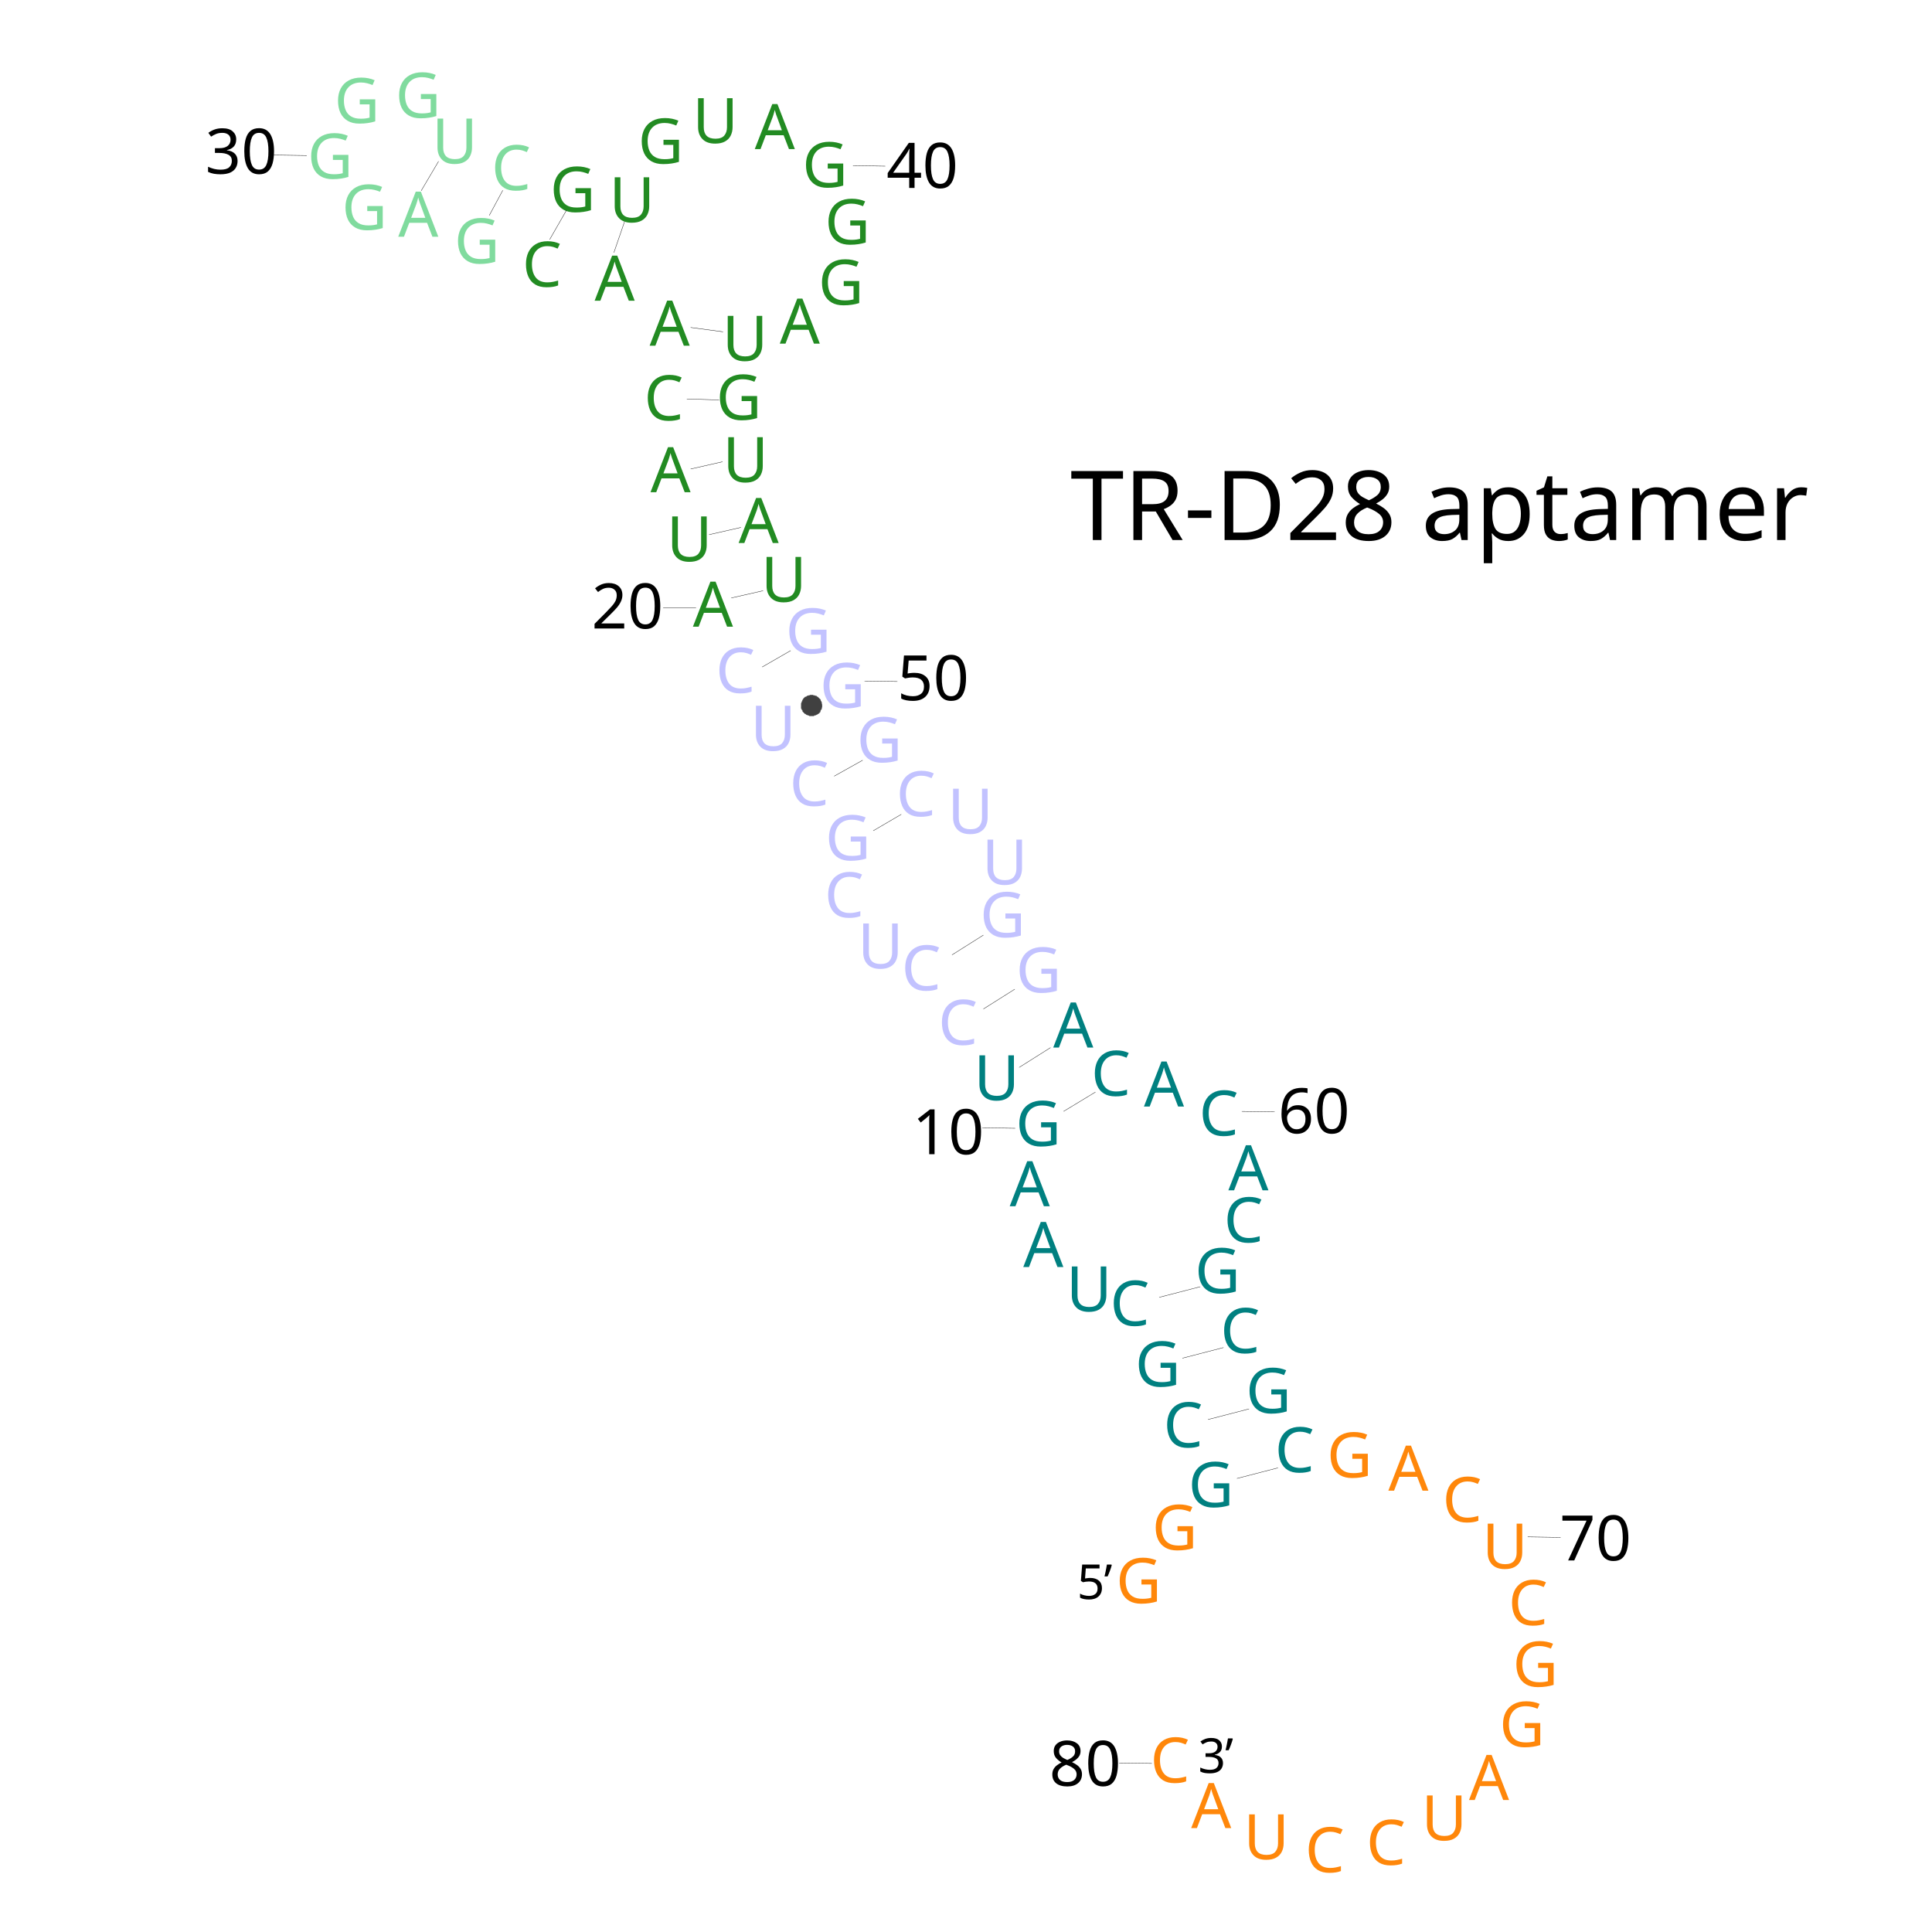
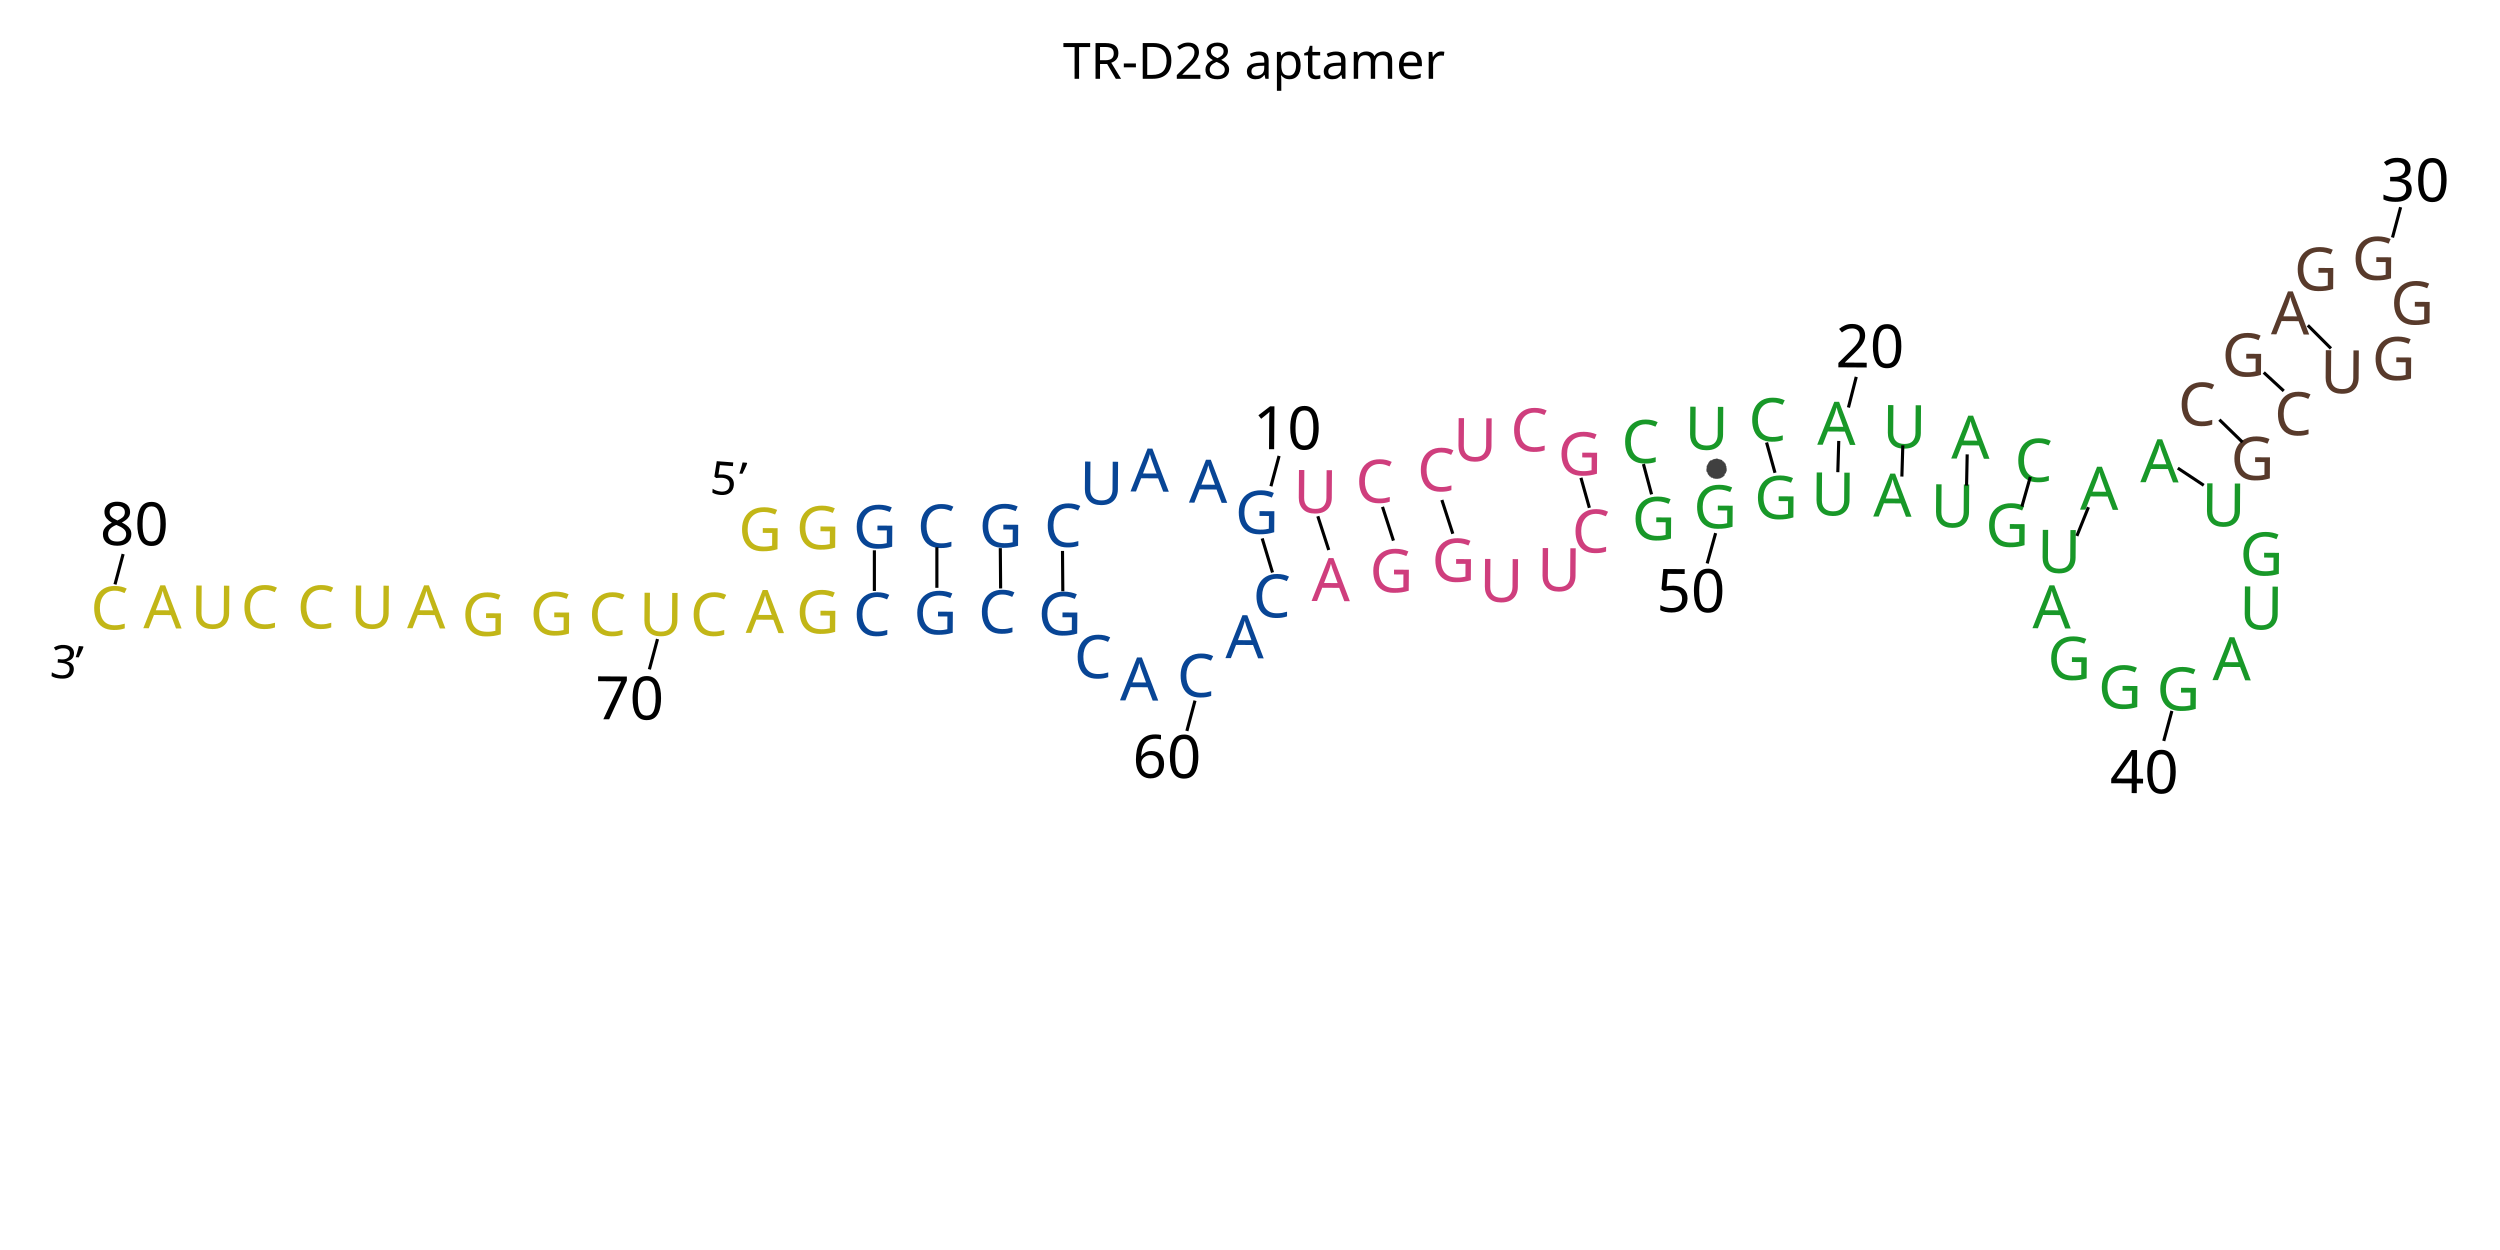
- <svg xmlns="http://www.w3.org/2000/svg" version="1.1" id="图层_1" x="0px" y="0px" viewBox="0 0 400 400" style="enable-background:new 0 0 400 400;" xml:space="preserve">
+ <svg xmlns="http://www.w3.org/2000/svg" version="1.1" id="图层_1" x="0px" y="0px" viewBox="0 0 800 400" style="enable-background:new 0 0 800 400;" xml:space="preserve">
  <style type="text/css">
- 	.st0{fill:#FF870A;}
+ 	.st0{fill:#C2B617;}
	.st1{font-family:'ArialMT';}
- 	.st2{font-size:13px;}
- 	.st3{fill:#008080;}
- 	.st4{fill:#C2C2FF;}
- 	.st5{fill:#228B22;}
- 	.st6{fill:#80DB9E;}
- 	.st7{fill:none;stroke:#000000;stroke-width:7.000000e-02;stroke-miterlimit:10;}
- 	.st8{font-size:20px;}
- 	.st9{font-size:10px;}
+ 	.st2{font-size:19.195px;}
+ 	.st3{fill:#084595;}
+ 	.st4{fill:#CF3E7D;}
+ 	.st5{fill:#189828;}
+ 	.st6{fill:#583A2B;}
+ 	.st7{fill:none;stroke:#000000;stroke-miterlimit:10;}
+ 	.st8{font-size:16px;}
+ 	.st9{font-size:14.767px;}
	.st10{opacity:0.75;}
	.st11{stroke:#000000;stroke-width:7.000000e-02;stroke-miterlimit:10;}
</style>
-   <text transform="matrix(1 0 0 1 231.03 331.91)" class="st0 st1 st2">G</text>
-   <text transform="matrix(1 0 0 1 238.49 320.88)" class="st0 st1 st2">G</text>
-   <text transform="matrix(1 0 0 1 246 312.01)" class="st3 st1 st2">G</text>
-   <text transform="matrix(1 0 0 1 240.85 299.65)" class="st3 st1 st2">C</text>
-   <text transform="matrix(1 0 0 1 234.99 287.05)" class="st3 st1 st2">G</text>
-   <text transform="matrix(1 0 0 1 229.8 274.46)" class="st3 st1 st2">C</text>
-   <text transform="matrix(1 0 0 1 220.74 271.49)" class="st3 st1 st2">U</text>
-   <text transform="matrix(1 0 0 1 211.86 262.32)" class="st3 st1 st2">A</text>
-   <text transform="matrix(1 0 0 1 209.05 249.74)" class="st3 st1 st2">A</text>
-   <text transform="matrix(1 0 0 1 210.25 237.26)" class="st3 st1 st2">G</text>
-   <text transform="matrix(1 0 0 1 201.61 227.78)" class="st3 st1 st2">U</text>
-   <text transform="matrix(1 0 0 1 194.22 216.31)" class="st4 st1 st2">C</text>
-   <text transform="matrix(1 0 0 1 186.62 205.04)" class="st4 st1 st2">C</text>
-   <text transform="matrix(1 0 0 1 177.55 200.48)" class="st4 st1 st2">U</text>
-   <text transform="matrix(1 0 0 1 170.67 189.92)" class="st4 st1 st2">C</text>
-   <text transform="matrix(1 0 0 1 170.84 178.1)" class="st4 st1 st2">G</text>
-   <text transform="matrix(1 0 0 1 163.43 166.83)" class="st4 st1 st2">C</text>
-   <text transform="matrix(1 0 0 1 155.34 155.4)" class="st4 st1 st2">U</text>
-   <text transform="matrix(1 0 0 1 148.15 143.44)" class="st4 st1 st2">C</text>
-   <text transform="matrix(1 0 0 1 143.46 129.75)" class="st5 st1 st2">A</text>
-   <text transform="matrix(1 0 0 1 138 116.2)" class="st5 st1 st2">U</text>
-   <text transform="matrix(1 0 0 1 134.68 101.91)" class="st5 st1 st2">A</text>
-   <text transform="matrix(1 0 0 1 133.32 87.02)" class="st5 st1 st2">C</text>
-   <text transform="matrix(1 0 0 1 134.5 71.57)" class="st5 st1 st2">A</text>
-   <text transform="matrix(1 0 0 1 123.11 62.26)" class="st5 st1 st2">A</text>
-   <text transform="matrix(1 0 0 1 108.1 59.35)" class="st5 st1 st2">C</text>
-   <text transform="matrix(1 0 0 1 94.03 54.53)" class="st6 st1 st2">G</text>
-   <text transform="matrix(1 0 0 1 82.45 49.01)" class="st6 st1 st2">A</text>
-   <text transform="matrix(1 0 0 1 70.74 47.56)" class="st6 st1 st2">G</text>
-   <text transform="matrix(1 0 0 1 63.63 36.97)" class="st6 st1 st2">G</text>
-   <text transform="matrix(1 0 0 1 69.19 25.47)" class="st6 st1 st2">G</text>
-   <text transform="matrix(1 0 0 1 81.84 24.37)" class="st6 st1 st2">G</text>
-   <text transform="matrix(1 0 0 1 89.41 33.84)" class="st6 st1 st2">U</text>
-   <text transform="matrix(1 0 0 1 101.72 39.37)" class="st6 st1 st2">C</text>
-   <text transform="matrix(1 0 0 1 113.85 43.86)" class="st5 st1 st2">G</text>
-   <text transform="matrix(1 0 0 1 126.1 45.99)" class="st5 st1 st2">U</text>
-   <text transform="matrix(1 0 0 1 132.07 33.85)" class="st5 st1 st2">G</text>
-   <text transform="matrix(1 0 0 1 143.36 29.61)" class="st5 st1 st2">U</text>
-   <text transform="matrix(1 0 0 1 156.27 30.87)" class="st5 st1 st2">A</text>
-   <text transform="matrix(1 0 0 1 166.08 38.76)" class="st5 st1 st2">G</text>
-   <text transform="matrix(1 0 0 1 170.74 50.55)" class="st5 st1 st2">G</text>
-   <text transform="matrix(1 0 0 1 169.39 63.09)" class="st5 st1 st2">G</text>
-   <text transform="matrix(1 0 0 1 161.44 71.15)" class="st5 st1 st2">A</text>
-   <text transform="matrix(1 0 0 1 149.5 74.68)" class="st5 st1 st2">U</text>
-   <text transform="matrix(1 0 0 1 148.25 86.9)" class="st5 st1 st2">G</text>
-   <text transform="matrix(1 0 0 1 149.61 99.8)" class="st5 st1 st2">U</text>
-   <text transform="matrix(1 0 0 1 152.92 112.43)" class="st5 st1 st2">A</text>
-   <text transform="matrix(1 0 0 1 157.54 124.59)" class="st5 st1 st2">U</text>
-   <text transform="matrix(1 0 0 1 162.62 135.27)" class="st4 st1 st2">G</text>
-   <text transform="matrix(1 0 0 1 169.71 146.57)" class="st4 st1 st2">G</text>
-   <text transform="matrix(1 0 0 1 177.35 157.8)" class="st4 st1 st2">G</text>
-   <text transform="matrix(1 0 0 1 185.52 168.99)" class="st4 st1 st2">C</text>
-   <text transform="matrix(1 0 0 1 196.16 172.58)" class="st4 st1 st2">U</text>
-   <text transform="matrix(1 0 0 1 203.28 183.12)" class="st4 st1 st2">U</text>
-   <text transform="matrix(1 0 0 1 202.86 194.03)" class="st4 st1 st2">G</text>
-   <text transform="matrix(1 0 0 1 210.31 205.47)" class="st4 st1 st2">G</text>
-   <text transform="matrix(1 0 0 1 218.06 216.88)" class="st3 st1 st2">A</text>
-   <text transform="matrix(1 0 0 1 225.88 226.87)" class="st3 st1 st2">C</text>
-   <text transform="matrix(1 0 0 1 236.84 229.1)" class="st3 st1 st2">A</text>
-   <text transform="matrix(1 0 0 1 248.22 235.11)" class="st3 st1 st2">C</text>
-   <text transform="matrix(1 0 0 1 254.32 246.44)" class="st3 st1 st2">A</text>
-   <text transform="matrix(1 0 0 1 253.35 257.21)" class="st3 st1 st2">C</text>
-   <text transform="matrix(1 0 0 1 247.36 267.73)" class="st3 st1 st2">G</text>
-   <text transform="matrix(1 0 0 1 252.65 280.13)" class="st3 st1 st2">C</text>
-   <text transform="matrix(1 0 0 1 257.91 292.56)" class="st3 st1 st2">G</text>
-   <text transform="matrix(1 0 0 1 263.92 304.81)" class="st3 st1 st2">C</text>
-   <text transform="matrix(1 0 0 1 274.69 305.89)" class="st0 st1 st2">G</text>
-   <text transform="matrix(1 0 0 1 287.44 308.63)" class="st0 st1 st2">A</text>
-   <text transform="matrix(1 0 0 1 298.62 315.11)" class="st0 st1 st2">C</text>
-   <text transform="matrix(1 0 0 1 306.85 324.74)" class="st0 st1 st2">U</text>
-   <text transform="matrix(1 0 0 1 312.26 336.46)" class="st0 st1 st2">C</text>
-   <text transform="matrix(1 0 0 1 313.16 349.18)" class="st0 st1 st2">G</text>
-   <text transform="matrix(1 0 0 1 310.39 361.64)" class="st0 st1 st2">G</text>
-   <text transform="matrix(1 0 0 1 304.14 372.67)" class="st0 st1 st2">A</text>
-   <text transform="matrix(1 0 0 1 294.27 381.01)" class="st0 st1 st2">U</text>
-   <text transform="matrix(1 0 0 1 282.84 386.09)" class="st0 st1 st2">C</text>
-   <text transform="matrix(1 0 0 1 270.17 387.63)" class="st0 st1 st2">C</text>
-   <text transform="matrix(1 0 0 1 257.45 384.93)" class="st0 st1 st2">U</text>
-   <text transform="matrix(1 0 0 1 246.62 378.49)" class="st0 st1 st2">A</text>
-   <text transform="matrix(1 0 0 1 238.13 369.06)" class="st0 st1 st2">C</text>
-   <text transform="matrix(1 0 0 1 188.88 238.97)" class="st1 st2">10</text>
-   <text transform="matrix(1 0 0 1 122.47 130.12)" class="st1 st2">20</text>
-   <text transform="matrix(1 0 0 1 42.5 35.96)" class="st1 st2">30</text>
-   <text transform="matrix(1 0 0 1 183.52 38.91)" class="st1 st2">40</text>
-   <text transform="matrix(1 0 0 1 185.77 144.99)" class="st1 st2">50</text>
-   <text transform="matrix(1 0 0 1 264.6 234.63)" class="st1 st2">60</text>
-   <text transform="matrix(1 0 0 1 322.9 323.07)" class="st1 st2">70</text>
-   <text transform="matrix(1 0 0 1 217.23 369.74)" class="st1 st2">80</text>
+   <text transform="matrix(1 6.921013e-03 -6.921013e-03 1 236.2337 176.1702)" class="st0 st1 st2">G</text>
+   <text transform="matrix(1 6.921013e-03 -6.921013e-03 1 254.6908 175.6548)" class="st0 st1 st2">G</text>
+   <text transform="matrix(1 6.921013e-03 -6.921013e-03 1 272.9272 175.362)" class="st3 st1 st2">G</text>
+   <text transform="matrix(1 6.921013e-03 -6.921013e-03 1 293.4433 175.1444)" class="st3 st1 st2">C</text>
+   <text transform="matrix(1 6.921013e-03 -6.921013e-03 1 313.2091 175.0766)" class="st3 st1 st2">G</text>
+   <text transform="matrix(1 6.921013e-03 -6.921013e-03 1 334.059 174.94)" class="st3 st1 st2">C</text>
+   <text transform="matrix(1 6.921013e-03 -6.921013e-03 1 345.3942 161.402)" class="st3 st1 st2">U</text>
+   <text transform="matrix(1 6.921013e-03 -6.921013e-03 1 361.7635 157.2671)" class="st3 st1 st2">A</text>
+   <text transform="matrix(1 6.921013e-03 -6.921013e-03 1 380.459 160.8358)" class="st3 st1 st2">A</text>
+   <text transform="matrix(1 6.921013e-03 -6.921013e-03 1 395.1849 170.7426)" class="st3 st1 st2">G</text>
+   <text transform="matrix(1 6.921013e-03 -6.921013e-03 1 413.8419 164.1077)" class="st4 st1 st2">U</text>
+   <text transform="matrix(1 6.921013e-03 -6.921013e-03 1 433.7171 160.8174)" class="st4 st1 st2">C</text>
+   <text transform="matrix(1 6.921013e-03 -6.921013e-03 1 453.4457 157.1271)" class="st4 st1 st2">C</text>
+   <text transform="matrix(1 6.921013e-03 -6.921013e-03 1 464.9435 147.5089)" class="st4 st1 st2">U</text>
+   <text transform="matrix(1 6.921013e-03 -6.921013e-03 1 483.2873 144.3771)" class="st4 st1 st2">C</text>
+   <text transform="matrix(1 6.921013e-03 -6.921013e-03 1 498.4589 152.0243)" class="st4 st1 st2">G</text>
+   <text transform="matrix(1 6.921013e-03 -6.921013e-03 1 518.8199 148.1052)" class="st5 st1 st2">C</text>
+   <text transform="matrix(1 6.921013e-03 -6.921013e-03 1 539.0549 143.8426)" class="st5 st1 st2">U</text>
+   <text transform="matrix(1 6.921013e-03 -6.921013e-03 1 559.4776 141.1125)" class="st5 st1 st2">C</text>
+   <text transform="matrix(1 6.921013e-03 -6.921013e-03 1 581.5124 142.3037)" class="st5 st1 st2">A</text>
+   <text transform="matrix(1 6.921013e-03 -6.921013e-03 1 602.342 143.3297)" class="st5 st1 st2">U</text>
+   <text transform="matrix(1 6.921013e-03 -6.921013e-03 1 624.384 146.7311)" class="st5 st1 st2">A</text>
+   <text transform="matrix(1 6.921013e-03 -6.921013e-03 1 644.6274 154.0962)" class="st5 st1 st2">C</text>
+   <text transform="matrix(1 6.921013e-03 -6.921013e-03 1 665.6065 163.0809)" class="st5 st1 st2">A</text>
+   <text transform="matrix(1 6.921013e-03 -6.921013e-03 1 684.9 154.2982)" class="st5 st1 st2">A</text>
+   <text transform="matrix(1 6.921013e-03 -6.921013e-03 1 696.9103 136.1441)" class="st6 st1 st2">C</text>
+   <text transform="matrix(1 6.921013e-03 -6.921013e-03 1 710.9429 120.3889)" class="st6 st1 st2">G</text>
+   <text transform="matrix(1 6.921013e-03 -6.921013e-03 1 726.6932 106.9693)" class="st6 st1 st2">A</text>
+   <text transform="matrix(1 6.921013e-03 -6.921013e-03 1 734.0427 92.9158)" class="st6 st1 st2">G</text>
+   <text transform="matrix(1 6.921013e-03 -6.921013e-03 1 752.561 89.4904)" class="st6 st1 st2">G</text>
+   <text transform="matrix(1 6.921013e-03 -6.921013e-03 1 764.8867 103.7663)" class="st6 st1 st2">G</text>
+   <text transform="matrix(1 6.921013e-03 -6.921013e-03 1 758.9608 121.5528)" class="st6 st1 st2">G</text>
+   <text transform="matrix(1 6.921013e-03 -6.921013e-03 1 742.436 125.7739)" class="st6 st1 st2">U</text>
+   <text transform="matrix(1 6.921013e-03 -6.921013e-03 1 727.7247 139.2126)" class="st6 st1 st2">C</text>
+   <text transform="matrix(1 6.921013e-03 -6.921013e-03 1 713.78 153.5022)" class="st6 st1 st2">G</text>
+   <text transform="matrix(1 6.921013e-03 -6.921013e-03 1 704.4604 168.3675)" class="st5 st1 st2">U</text>
+   <text transform="matrix(1 6.921013e-03 -6.921013e-03 1 716.6635 184.0627)" class="st5 st1 st2">G</text>
+   <text transform="matrix(1 6.921013e-03 -6.921013e-03 1 716.537 201.3606)" class="st5 st1 st2">U</text>
+   <text transform="matrix(1 6.921013e-03 -6.921013e-03 1 707.9952 217.6374)" class="st5 st1 st2">A</text>
+   <text transform="matrix(1 6.921013e-03 -6.921013e-03 1 690.0699 227.2703)" class="st5 st1 st2">G</text>
+   <text transform="matrix(1 6.921013e-03 -6.921013e-03 1 671.3594 226.6736)" class="st5 st1 st2">G</text>
+   <text transform="matrix(1 6.921013e-03 -6.921013e-03 1 655.1583 217.491)" class="st5 st1 st2">G</text>
+   <text transform="matrix(1 6.921013e-03 -6.921013e-03 1 650.3804 201.0263)" class="st5 st1 st2">A</text>
+   <text transform="matrix(1 6.921013e-03 -6.921013e-03 1 651.8625 183.2562)" class="st5 st1 st2">U</text>
+   <text transform="matrix(1 6.921013e-03 -6.921013e-03 1 635.2889 174.883)" class="st5 st1 st2">G</text>
+   <text transform="matrix(1 6.921013e-03 -6.921013e-03 1 617.7585 168.6785)" class="st5 st1 st2">U</text>
+   <text transform="matrix(1 6.921013e-03 -6.921013e-03 1 599.4366 165.2795)" class="st5 st1 st2">A</text>
+   <text transform="matrix(1 6.921013e-03 -6.921013e-03 1 579.5137 164.8889)" class="st5 st1 st2">U</text>
+   <text transform="matrix(1 6.921013e-03 -6.921013e-03 1 561.3159 165.9972)" class="st5 st1 st2">G</text>
+   <text transform="matrix(1 6.921013e-03 -6.921013e-03 1 541.8474 168.9794)" class="st5 st1 st2">G</text>
+   <text transform="matrix(1 6.921013e-03 -6.921013e-03 1 522.149 172.748)" class="st5 st1 st2">G</text>
+   <text transform="matrix(1 6.921013e-03 -6.921013e-03 1 502.9428 176.7732)" class="st4 st1 st2">C</text>
+   <text transform="matrix(1 6.921013e-03 -6.921013e-03 1 491.8392 189.0866)" class="st4 st1 st2">U</text>
+   <text transform="matrix(1 6.921013e-03 -6.921013e-03 1 473.3852 192.5548)" class="st4 st1 st2">U</text>
+   <text transform="matrix(1 6.921013e-03 -6.921013e-03 1 458.0961 186.0747)" class="st4 st1 st2">G</text>
+   <text transform="matrix(1 6.921013e-03 -6.921013e-03 1 438.2271 189.4634)" class="st4 st1 st2">G</text>
+   <text transform="matrix(1 6.921013e-03 -6.921013e-03 1 419.7057 192.3101)" class="st4 st1 st2">A</text>
+   <text transform="matrix(1 6.921013e-03 -6.921013e-03 1 400.8461 197.5291)" class="st3 st1 st2">C</text>
+   <text transform="matrix(1 6.921013e-03 -6.921013e-03 1 392.1319 210.5958)" class="st3 st1 st2">A</text>
+   <text transform="matrix(1 6.921013e-03 -6.921013e-03 1 376.5801 222.9719)" class="st3 st1 st2">C</text>
+   <text transform="matrix(1 6.921013e-03 -6.921013e-03 1 358.3889 224.1148)" class="st3 st1 st2">A</text>
+   <text transform="matrix(1 6.921013e-03 -6.921013e-03 1 343.6283 216.9643)" class="st3 st1 st2">C</text>
+   <text transform="matrix(1 6.921013e-03 -6.921013e-03 1 332.1359 203.1668)" class="st3 st1 st2">G</text>
+   <text transform="matrix(1 6.921013e-03 -6.921013e-03 1 312.9788 202.5777)" class="st3 st1 st2">C</text>
+   <text transform="matrix(1 6.921013e-03 -6.921013e-03 1 292.3015 202.9044)" class="st3 st1 st2">G</text>
+   <text transform="matrix(1 6.921013e-03 -6.921013e-03 1 272.9275 203.3794)" class="st3 st1 st2">C</text>
+   <text transform="matrix(1 6.921013e-03 -6.921013e-03 1 254.6896 202.614)" class="st0 st1 st2">G</text>
+   <text transform="matrix(1 6.921013e-03 -6.921013e-03 1 238.6238 202.5171)" class="st0 st1 st2">A</text>
+   <text transform="matrix(1 6.921013e-03 -6.921013e-03 1 220.7494 203.3805)" class="st0 st1 st2">C</text>
+   <text transform="matrix(1 6.921013e-03 -6.921013e-03 1 204.4348 203.3808)" class="st0 st1 st2">U</text>
+   <text transform="matrix(1 6.921013e-03 -6.921013e-03 1 188.2113 203.3793)" class="st0 st1 st2">C</text>
+   <text transform="matrix(1 6.921013e-03 -6.921013e-03 1 169.503 203.1673)" class="st0 st1 st2">G</text>
+   <text transform="matrix(1 6.921013e-03 -6.921013e-03 1 147.6803 203.4175)" class="st0 st1 st2">G</text>
+   <text transform="matrix(1 6.921013e-03 -6.921013e-03 1 130.2619 201.0266)" class="st0 st1 st2">A</text>
+   <text transform="matrix(1 6.921013e-03 -6.921013e-03 1 112.0457 201.0635)" class="st0 st1 st2">U</text>
+   <text transform="matrix(1 6.921013e-03 -6.921013e-03 1 94.9906 201.0632)" class="st0 st1 st2">C</text>
+   <text transform="matrix(1 6.921013e-03 -6.921013e-03 1 76.9884 201.0636)" class="st0 st1 st2">C</text>
+   <text transform="matrix(1 6.921013e-03 -6.921013e-03 1 60.9902 201.0627)" class="st0 st1 st2">U</text>
+   <text transform="matrix(1 6.921013e-03 -6.921013e-03 1 45.8553 201.0274)" class="st0 st1 st2">A</text>
+   <text transform="matrix(1 6.921013e-03 -6.921013e-03 1 28.915 201.3601)" class="st0 st1 st2">C</text>
+   <text transform="matrix(1 6.921013e-03 -6.921013e-03 1 400.9111 143.7063)" class="st1 st2">10</text>
+   <text transform="matrix(1 6.921013e-03 -6.921013e-03 1 587.351 117.5324)" class="st1 st2">20</text>
+   <text transform="matrix(1 6.921013e-03 -6.921013e-03 1 761.8361 64.3729)" class="st1 st2">30</text>
+   <text transform="matrix(1 6.921013e-03 -6.921013e-03 1 675.157 253.7405)" class="st1 st2">40</text>
+   <text transform="matrix(1 6.921013e-03 -6.921013e-03 1 530.0869 195.7874)" class="st1 st2">50</text>
+   <text transform="matrix(1 6.921013e-03 -6.921013e-03 1 362.398 248.8587)" class="st1 st2">60</text>
+   <text transform="matrix(1 6.921013e-03 -6.921013e-03 1 190.4586 230.144)" class="st1 st2">70</text>
+   <text transform="matrix(1 6.921013e-03 -6.921013e-03 1 31.9756 174.4114)" class="st1 st2">80</text>
  <g id="ID000017-4">
-     <line class="st7" x1="87.2" y1="39.5" x2="90.8" y2="33.4" />
+     <line class="st7" x1="745.9" y1="111.5" x2="738.5" y2="104.1" />
  </g>
  <g id="ID000017-4-2">
-     <line class="st7" x1="101.3" y1="44.6" x2="104.1" y2="39.4" />
+     <line class="st7" x1="730.8" y1="125.1" x2="724.4" y2="119.2" />
  </g>
  <g id="ID000017-4-3">
-     <line class="st7" x1="113.8" y1="49.6" x2="117.3" y2="43.5" />
+     <line class="st7" x1="717.6" y1="141.5" x2="710.2" y2="134.3" />
  </g>
  <g id="ID000017-4-4">
-     <line class="st7" x1="127.1" y1="52.3" x2="129.3" y2="45.9" />
+     <line class="st7" x1="705.2" y1="155.3" x2="696.9" y2="149.8" />
  </g>
  <g id="ID000017-4-5">
-     <line class="st7" x1="143" y1="67.8" x2="149.7" y2="68.7" />
+     <line class="st7" x1="664.6" y1="171.5" x2="668.3" y2="162.3" />
  </g>
  <g id="ID000017-4-6">
-     <line class="st7" x1="142.2" y1="82.6" x2="148.9" y2="82.8" />
+     <line class="st7" x1="647" y1="162.1" x2="649.7" y2="152.6" />
  </g>
  <g id="ID000017-4-7">
-     <line class="st7" x1="143" y1="97.1" x2="149.6" y2="95.6" />
+     <line class="st7" x1="629.3" y1="155.4" x2="629.5" y2="145.4" />
  </g>
  <g id="ID000017-4-8">
-     <line class="st7" x1="56.7" y1="32.1" x2="63.5" y2="32.2" />
+     <line class="st7" x1="765.6" y1="76" x2="768.2" y2="66.3" />
  </g>
  <g id="ID000017-4-9">
-     <line class="st7" x1="176.6" y1="34.3" x2="183.3" y2="34.4" />
+     <line class="st7" x1="692.4" y1="237.1" x2="695" y2="227.5" />
  </g>
  <g id="ID000017-4-10">
-     <line class="st7" x1="137.3" y1="125.8" x2="144.1" y2="125.8" />
+     <line class="st7" x1="591.5" y1="130.4" x2="594" y2="120.6" />
  </g>
  <g id="ID000017-4-11">
-     <line class="st7" x1="203.4" y1="233.5" x2="210.2" y2="233.6" />
+     <line class="st7" x1="406.7" y1="155.6" x2="409.3" y2="145.9" />
  </g>
  <g id="ID000017-4-12">
-     <line class="st7" x1="179" y1="141" x2="185.8" y2="141.1" />
+     <line class="st7" x1="546.3" y1="180.3" x2="549" y2="170.6" />
  </g>
  <g id="ID000017-4-13">
-     <line class="st7" x1="257.1" y1="230.1" x2="263.9" y2="230.2" />
+     <line class="st7" x1="379.8" y1="233.9" x2="382.4" y2="224.2" />
  </g>
  <g id="ID000017-4-14">
-     <line class="st7" x1="316.3" y1="318.2" x2="323.1" y2="318.3" />
+     <line class="st7" x1="207.8" y1="214.2" x2="210.4" y2="204.5" />
  </g>
  <g id="ID000017-4-15">
-     <line class="st7" x1="231.7" y1="365" x2="238.5" y2="365.1" />
+     <line class="st7" x1="36.8" y1="187" x2="39.4" y2="177.3" />
  </g>
  <g id="ID000017-4-16">
-     <line class="st7" x1="146.8" y1="110.7" x2="153.4" y2="109.2" />
+     <line class="st7" x1="608.6" y1="152.5" x2="608.9" y2="142.5" />
  </g>
  <g id="ID000017-4-17">
-     <line class="st7" x1="151.4" y1="123.8" x2="158" y2="122.3" />
+     <line class="st7" x1="588.1" y1="151.1" x2="588.4" y2="141.1" />
  </g>
  <g id="ID000017-4-18">
-     <line class="st7" x1="157.8" y1="138.1" x2="163.7" y2="134.7" />
+     <line class="st7" x1="568" y1="151.3" x2="565.3" y2="141.6" />
  </g>
  <g id="ID000017-4-20">
-     <line class="st7" x1="172.7" y1="160.7" x2="178.6" y2="157.4" />
+     <line class="st7" x1="528.5" y1="158.2" x2="525.9" y2="148.5" />
  </g>
  <g id="ID000017-4-21">
-     <line class="st7" x1="180.8" y1="172" x2="186.6" y2="168.6" />
+     <line class="st7" x1="508.6" y1="162.5" x2="505.9" y2="152.9" />
  </g>
  <g id="ID000017-4-22">
-     <line class="st7" x1="197.1" y1="197.7" x2="203.6" y2="193.6" />
+     <line class="st7" x1="464.9" y1="170.8" x2="461.4" y2="160" />
  </g>
  <g id="ID000017-4-23">
-     <line class="st7" x1="203.6" y1="208.9" x2="210.1" y2="204.8" />
+     <line class="st7" x1="445.9" y1="173" x2="442.4" y2="162.2" />
  </g>
  <g id="ID000017-4-24">
-     <line class="st7" x1="211" y1="221" x2="217.5" y2="216.9" />
+     <line class="st7" x1="425.2" y1="176" x2="421.7" y2="165.2" />
  </g>
  <g id="ID000017-4-25">
-     <line class="st7" x1="220.2" y1="230.1" x2="226.8" y2="226.1" />
+     <line class="st7" x1="407.2" y1="183.2" x2="403.9" y2="172.3" />
  </g>
  <g id="ID000017-4-26">
-     <line class="st7" x1="240" y1="268.6" x2="248.5" y2="266.4" />
+     <line class="st7" x1="340.1" y1="189.2" x2="340" y2="176.3" />
  </g>
  <g id="ID000017-4-27">
-     <line class="st7" x1="244.8" y1="281.2" x2="253.3" y2="279" />
+     <line class="st7" x1="320.2" y1="188.3" x2="320.1" y2="175.4" />
  </g>
  <g id="ID000017-4-28">
-     <line class="st7" x1="250.1" y1="293.9" x2="258.6" y2="291.7" />
+     <line class="st7" x1="299.8" y1="188.1" x2="299.8" y2="175.1" />
  </g>
  <g id="ID000017-4-29">
-     <line class="st7" x1="256.1" y1="306.1" x2="264.6" y2="303.9" />
+     <line class="st7" x1="279.8" y1="189.1" x2="279.8" y2="176.1" />
  </g>
-   <text transform="matrix(1 0 0 1 221.6 111.81)" class="st1 st8">TR-D28 aptamer</text>
-   <text transform="matrix(1 0 0 1 222.99 331.07)" class="st1 st9">5</text>
-   <text transform="matrix(1 0 0 1 228.55 331.07)" class="st1 st9">’</text>
-   <text transform="matrix(1 0 0 1 248.05 367.06)" class="st1 st9">3</text>
-   <text transform="matrix(1 0 0 1 253.61 367.06)" class="st1 st9">’</text>
+   <text transform="matrix(1 0 0 1 340.1297 25.2072)" class="st1 st8">TR-D28 aptamer</text>
+   <text transform="matrix(0.9971 7.664924e-02 -7.664924e-02 0.9971 226.9841 157.9706)" class="st1 st9">5</text>
+   <text transform="matrix(0.9971 7.664924e-02 -7.664924e-02 0.9971 235.8982 158.4272)" class="st1 st9">’</text>
+   <text transform="matrix(0.9971 7.664924e-02 -7.664924e-02 0.9971 15.7957 216.7275)" class="st1 st9">3</text>
+   <text transform="matrix(0.9971 7.664924e-02 -7.664924e-02 0.9971 23.5158 217.1839)" class="st1 st9">’</text>
  <g id="ID000021-2" class="st10">
-     <polygon class="st11" points="168,143.9 167.9,143.9 167.8,143.9 167.6,144 167.5,144 167.4,144 167.2,144.1 167.1,144.1    167,144.2 166.9,144.3 166.7,144.3 166.6,144.4 166.5,144.5 166.4,144.6 166.3,144.7 166.3,144.8 166.2,144.9 166.1,145.1    166.1,145.2 166,145.3 166,145.4 165.9,145.6 165.9,145.7 165.9,145.9 165.9,146 165.9,146.1 165.9,146.3 165.9,146.4 165.9,146.5    165.9,146.7 166,146.8 166,146.9 166.1,147 166.2,147.1 166.2,147.3 166.3,147.4 166.4,147.5 166.5,147.6 166.6,147.7 166.7,147.8    166.8,147.8 166.9,147.9 167,148 167.2,148 167.3,148.1 167.4,148.1 167.6,148.2 167.7,148.2 167.8,148.2 168,148.2 168.1,148.2    168.2,148.2 168.4,148.2 168.5,148.2 168.6,148.1 168.8,148.1 168.9,148 169,148 169.2,147.9 169.3,147.8 169.4,147.8 169.5,147.7    169.6,147.6 169.7,147.5 169.8,147.4 169.8,147.3 169.9,147.1 169.9,147 170,146.9 170.1,146.8 170.1,146.7 170.1,146.5    170.2,146.4 170.2,146.3 170.2,146.1 170.2,146 170.2,145.9 170.1,145.7 170.1,145.6 170.1,145.4 170,145.3 170,145.2 169.9,145.1    169.9,144.9 169.8,144.8 169.7,144.7 169.6,144.6 169.5,144.5 169.4,144.4 169.3,144.3 169.2,144.3 169.1,144.2 169,144.1    168.8,144.1 168.7,144 168.6,144 168.4,144 168.3,143.9 168.2,143.9  " />
+     <polygon class="st11" points="549.5,146.8 549.4,146.8 549.2,146.8 548.9,146.9 548.8,146.9 548.6,146.9 548.3,147 548.2,147    548,147.2 547.8,147.3 547.5,147.3 547.4,147.4 547.2,147.5 547.1,147.7 546.9,147.8 546.9,148 546.7,148.1 546.6,148.4    546.6,148.5 546.4,148.7 546.4,148.8 546.2,149.1 546.2,149.2 546.2,149.5 546.2,149.7 546.2,149.8 546.1,150.1 546.1,150.3    546.1,150.4 546.1,150.7 546.2,150.9 546.2,151 546.4,151.2 546.5,151.3 546.5,151.6 546.6,151.8 546.7,151.9 546.9,152.1    547,152.3 547.1,152.4 547.3,152.4 547.4,152.6 547.6,152.8 547.9,152.8 548,152.9 548.1,152.9 548.4,153.1 548.6,153.1    548.7,153.1 549,153.2 549.2,153.2 549.3,153.2 549.6,153.2 549.8,153.2 549.9,153.1 550.2,153.1 550.4,153 550.5,153 550.8,152.9    551,152.7 551.1,152.7 551.3,152.6 551.4,152.5 551.6,152.3 551.8,152.2 551.8,152 551.9,151.8 551.9,151.6 552.1,151.5    552.3,151.3 552.3,151.2 552.3,150.9 552.5,150.8 552.5,150.6 552.5,150.3 552.5,150.2 552.5,150 552.4,149.7 552.4,149.6    552.4,149.3 552.3,149.1 552.3,149 552.2,148.8 552.2,148.5 552.1,148.4 551.9,148.2 551.8,148 551.6,147.9 551.5,147.7    551.4,147.6 551.2,147.6 551.1,147.4 551,147.2 550.7,147.2 550.5,147.1 550.4,147 550.1,147 549.9,146.9 549.8,146.9  " />
  </g>
</svg>
